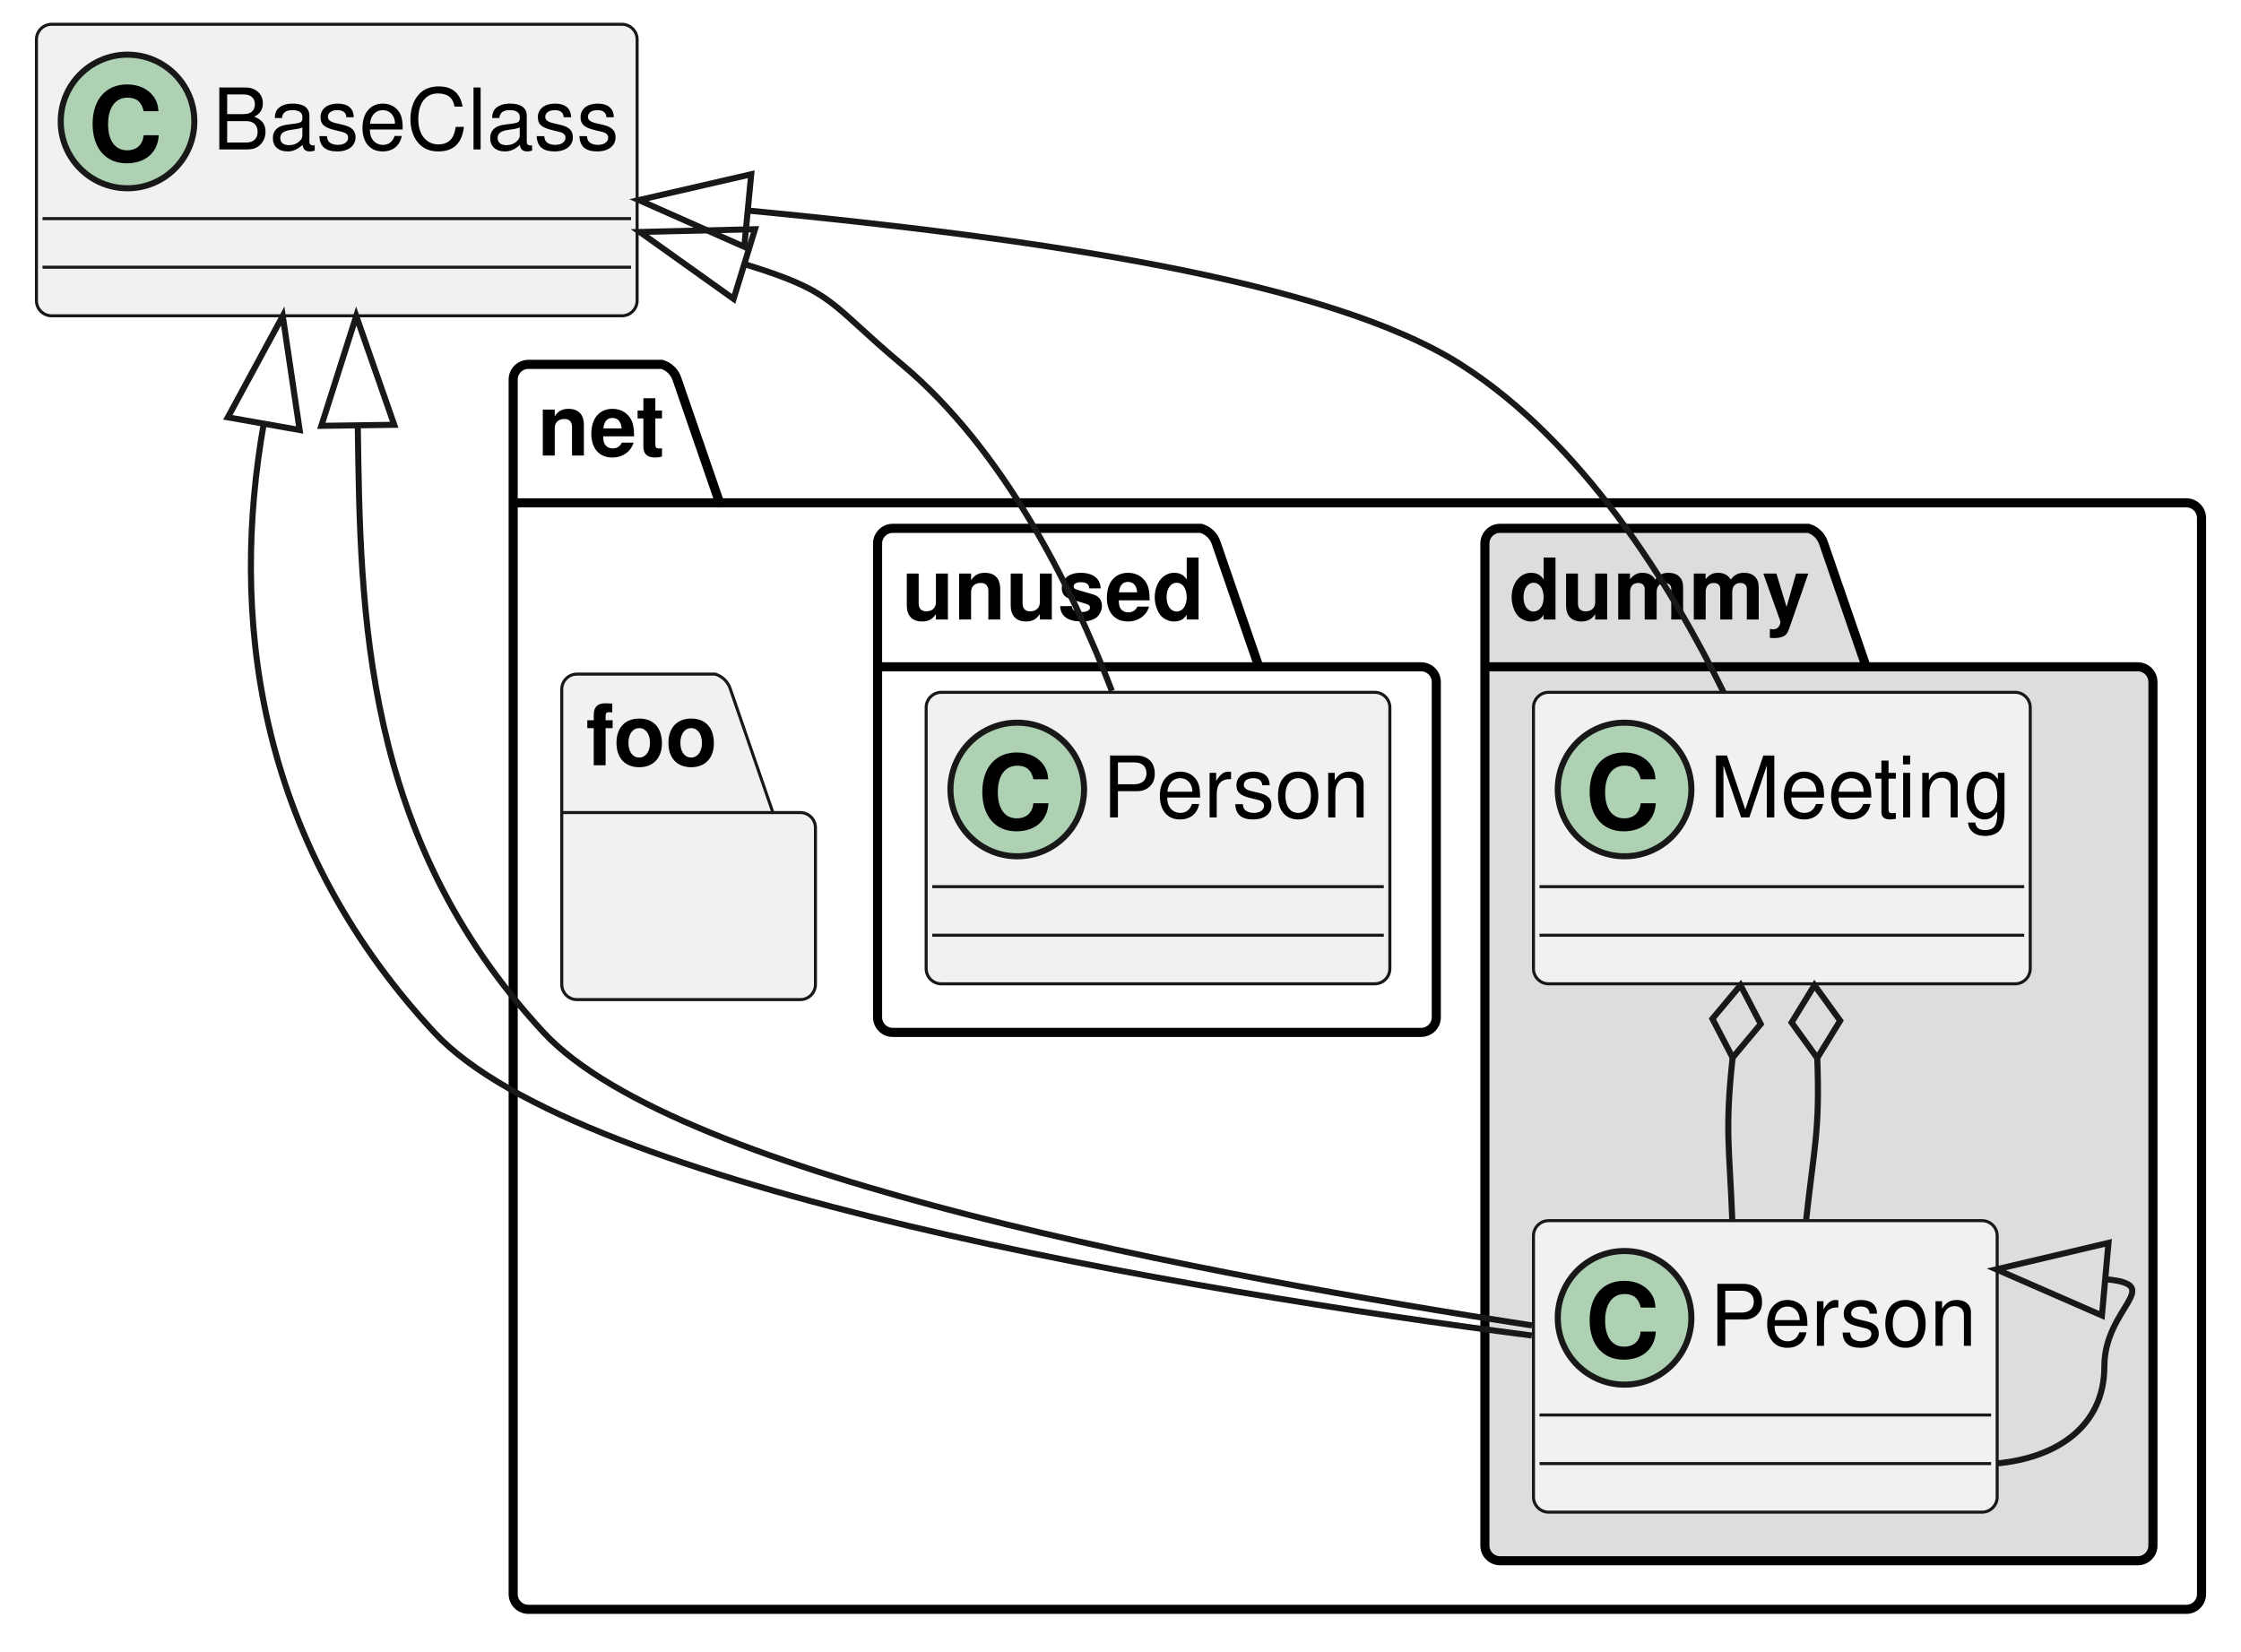
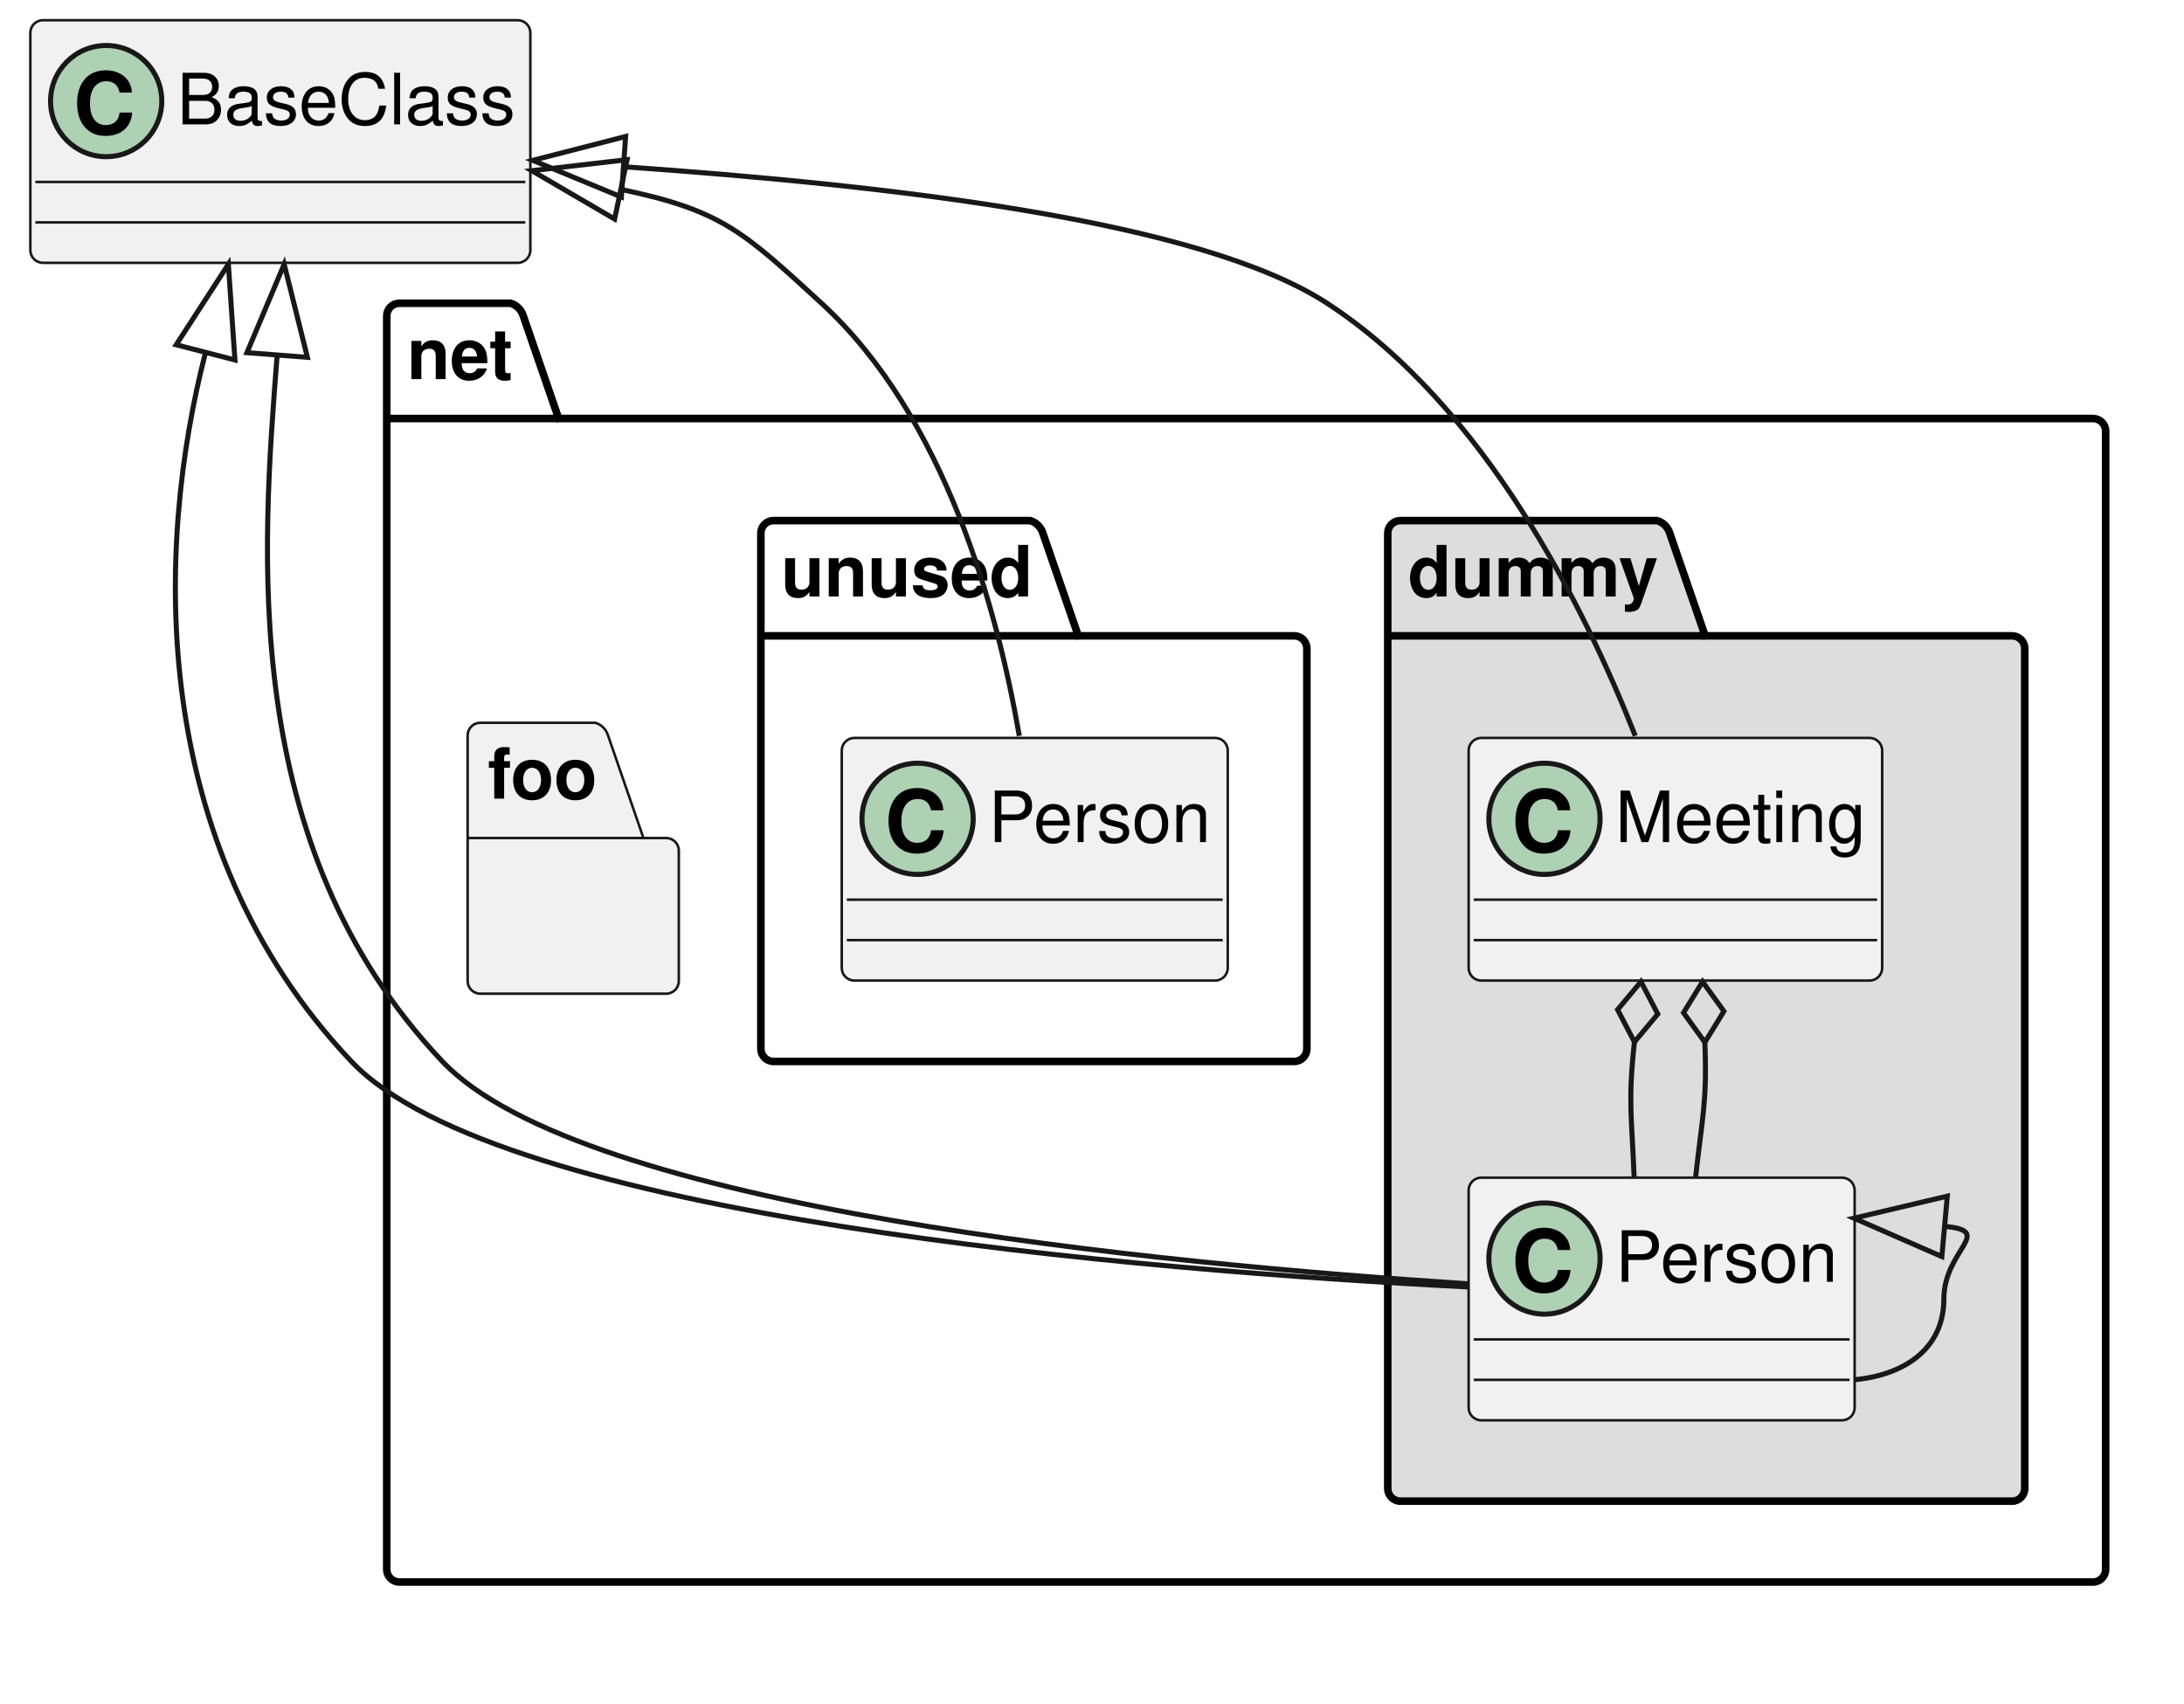
- <svg xmlns="http://www.w3.org/2000/svg" contentStyleType="text/css" data-diagram-type="CLASS" height="272px" preserveAspectRatio="none" style="width:369px;height:272px;background:#FFFFFF;" version="1.1" viewBox="0 0 369 272" width="369px" zoomAndPan="magnify">
+ <svg xmlns="http://www.w3.org/2000/svg" version="1.1" data-diagram-type="CLASS" style="width:432px;height:337px;background:#FFFFFF;" width="432px" height="337px" viewBox="0 0 432 337" zoomAndPan="magnify" preserveAspectRatio="none" contentStyleType="text/css">
  <defs />
-   <g>
-     <g class="cluster" data-entity="net" data-source-line="10" data-uid="ent0005" id="cluster_net">
-       <path d="M87,60 L109,60 A3.75,3.75 0 0 1 111.5,62.5 L118.5,82.8 L360,82.8 A2.5,2.5 0 0 1 362.5,85.3 L362.5,262.5 A2.5,2.5 0 0 1 360,265 L87,265 A2.5,2.5 0 0 1 84.5,262.5 L84.5,62.5 A2.5,2.5 0 0 1 87,60" fill="none" style="stroke:#000000;stroke-width:1.5;" />
-       <line style="stroke:#000000;stroke-width:1.5;" x1="84.5" x2="118.5" y1="82.8" y2="82.8" />
-       <text fill="#000000" font-family="Nimbus Sans" font-size="14" font-weight="bold" lengthAdjust="spacing" textLength="21" x="88.5" y="75.006">net</text>
+   <g font-family="sans-serif" lengthAdjust="spacing">
+     <g class="cluster" data-qualified-name="net" id="ent0004" data-source-line="10">
+       <path d="M79,60 L101,60 A3.75,3.75 0 0 1 103.5,62.5 L110.5,82.8 L414,82.8 A2.5,2.5 0 0 1 416.5,85.3 L416.5,310.5 A2.5,2.5 0 0 1 414,313 L79,313 A2.5,2.5 0 0 1 76.5,310.5 L76.5,62.5 A2.5,2.5 0 0 1 79,60" style="stroke:#000;stroke-width:1.5;" fill="none" />
+       <line x1="76.5" y1="82.8" x2="110.5" y2="82.8" style="stroke:#000;stroke-width:1.5;" />
+       <text x="80.5" y="75.006" fill="#000" font-size="14" textLength="21" font-weight="700" font-family="Nimbus Sans">net</text>
    </g>
-     <g class="cluster" data-entity="dummy" data-source-line="9" data-uid="ent0003" id="cluster_dummy">
-       <path d="M247,87 L297.784,87 A3.75,3.75 0 0 1 300.284,89.5 L307.284,109.8 L352,109.8 A2.5,2.5 0 0 1 354.5,112.3 L354.5,254.5 A2.5,2.5 0 0 1 352,257 L247,257 A2.5,2.5 0 0 1 244.5,254.5 L244.5,89.5 A2.5,2.5 0 0 1 247,87" fill="#DDDDDD" style="stroke:#000000;stroke-width:1.5;" />
-       <line style="stroke:#000000;stroke-width:1.5;" x1="244.5" x2="307.284" y1="109.8" y2="109.8" />
-       <text fill="#000000" font-family="Nimbus Sans" font-size="14" font-weight="bold" lengthAdjust="spacing" textLength="49.784" x="248.5" y="102.006">dummy</text>
+     <g class="cluster" data-qualified-name="net.dummy" id="ent0002" data-source-line="9">
+       <path d="M277,103 L327.784,103 A3.75,3.75 0 0 1 330.284,105.5 L337.284,125.8 L398,125.8 A2.5,2.5 0 0 1 400.5,128.3 L400.5,294.5 A2.5,2.5 0 0 1 398,297 L277,297 A2.5,2.5 0 0 1 274.5,294.5 L274.5,105.5 A2.5,2.5 0 0 1 277,103" style="stroke:#000;stroke-width:1.5;" fill="#DDD" />
+       <line x1="274.5" y1="125.8" x2="337.284" y2="125.8" style="stroke:#000;stroke-width:1.5;" />
+       <text x="278.5" y="118.006" fill="#000" font-size="14" textLength="49.784" font-weight="700" font-family="Nimbus Sans">dummy</text>
    </g>
-     <g class="cluster" data-entity="unused" data-source-line="24" data-uid="ent0015" id="cluster_unused">
-       <path d="M147,87 L197.784,87 A3.75,3.75 0 0 1 200.284,89.5 L207.284,109.8 L234,109.8 A2.5,2.5 0 0 1 236.5,112.3 L236.5,167.5 A2.5,2.5 0 0 1 234,170 L147,170 A2.5,2.5 0 0 1 144.5,167.5 L144.5,89.5 A2.5,2.5 0 0 1 147,87" fill="none" style="stroke:#000000;stroke-width:1.5;" />
-       <line style="stroke:#000000;stroke-width:1.5;" x1="144.5" x2="207.284" y1="109.8" y2="109.8" />
-       <text fill="#000000" font-family="Nimbus Sans" font-size="14" font-weight="bold" lengthAdjust="spacing" textLength="49.784" x="148.5" y="102.006">unused</text>
+     <g class="cluster" data-qualified-name="net.unused" id="ent0014" data-source-line="24">
+       <path d="M153,103 L203.784,103 A3.75,3.75 0 0 1 206.284,105.5 L213.284,125.8 L256,125.8 A2.5,2.5 0 0 1 258.5,128.3 L258.5,207.5 A2.5,2.5 0 0 1 256,210 L153,210 A2.5,2.5 0 0 1 150.5,207.5 L150.5,105.5 A2.5,2.5 0 0 1 153,103" style="stroke:#000;stroke-width:1.5;" fill="none" />
+       <line x1="150.5" y1="125.8" x2="213.284" y2="125.8" style="stroke:#000;stroke-width:1.5;" />
+       <text x="154.5" y="118.006" fill="#000" font-size="14" textLength="49.784" font-weight="700" font-family="Nimbus Sans">unused</text>
    </g>
-     <g class="entity" data-entity="BaseClass" data-source-line="7" data-uid="ent0002" id="entity_BaseClass">
-       <rect fill="#F1F1F1" height="48" rx="2.5" ry="2.5" style="stroke:#181818;stroke-width:0.5;" width="98.906" x="6" y="4" />
-       <ellipse cx="21" cy="20" fill="#ADD1B2" rx="11" ry="11" style="stroke:#181818;stroke-width:1;" />
-       <path d="M26.094,18.312 C26.016,17.234 25.781,16.562 25.266,15.859 C24.312,14.594 22.781,13.906 20.922,13.906 C17.422,13.906 15.25,16.406 15.25,20.406 C15.25,24.406 17.406,26.891 20.859,26.891 C23.953,26.891 25.984,25.109 26.141,22.266 L23.656,22.266 C23.5,23.844 22.5,24.75 20.922,24.75 C18.953,24.75 17.797,23.156 17.797,20.453 C17.797,17.719 19,16.078 21.016,16.078 C22.484,16.078 23.328,16.797 23.656,18.312 L26.094,18.312 Z " fill="#000000" />
-       <text fill="#000000" font-family="Nimbus Sans" font-size="14" lengthAdjust="spacing" textLength="66.906" x="35" y="24.606">BaseClass</text>
-       <line style="stroke:#181818;stroke-width:0.5;" x1="7" x2="103.906" y1="36" y2="36" />
-       <line style="stroke:#181818;stroke-width:0.5;" x1="7" x2="103.906" y1="44" y2="44" />
+     <g class="entity" data-qualified-name="BaseClass" id="ent0001" data-source-line="7">
+       <rect x="6" y="4" width="98.906" height="48" fill="#F1F1F1" style="stroke:#181818;stroke-width:0.5;" rx="2.5" ry="2.5" />
+       <ellipse cx="21" cy="20" rx="11" ry="11" fill="#ADD1B2" style="stroke:#181818;stroke-width:1;" />
+       <path d="M26.094,18.313 C26.016,17.234 25.781,16.563 25.266,15.859 C24.313,14.594 22.781,13.906 20.922,13.906 C17.422,13.906 15.25,16.406 15.25,20.406 C15.25,24.406 17.406,26.891 20.859,26.891 C23.953,26.891 25.984,25.109 26.141,22.266 L23.656,22.266 C23.5,23.844 22.5,24.75 20.922,24.75 C18.953,24.75 17.797,23.156 17.797,20.453 C17.797,17.719 19,16.078 21.016,16.078 C22.484,16.078 23.328,16.797 23.656,18.313 L26.094,18.313 Z " fill="#000" />
+       <text x="35" y="24.606" fill="#000" font-size="14" textLength="66.906" font-family="Nimbus Sans">BaseClass</text>
+       <line x1="7" y1="36" x2="103.906" y2="36" style="stroke:#181818;stroke-width:0.5;" />
+       <line x1="7" y1="44" x2="103.906" y2="44" style="stroke:#181818;stroke-width:0.5;" />
    </g>
-     <path d="M95,111 L117.77,111 A3.75,3.75 0 0 1 120.27,113.5 L127.27,133.8 L131.77,133.8 A2.5,2.5 0 0 1 134.27,136.3 L134.27,162.1 A2.5,2.5 0 0 1 131.77,164.6 L95,164.6 A2.5,2.5 0 0 1 92.5,162.1 L92.5,113.5 A2.5,2.5 0 0 1 95,111" fill="#F1F1F1" style="stroke:#181818;stroke-width:0.5;" />
-     <line style="stroke:#181818;stroke-width:0.5;" x1="92.5" x2="127.27" y1="133.8" y2="133.8" />
-     <text fill="#000000" font-family="Nimbus Sans" font-size="14" font-weight="bold" lengthAdjust="spacing" textLength="21.77" x="96.5" y="126.006">foo</text>
-     <g class="entity" data-entity="Person" data-source-line="10" data-uid="ent0004" id="entity_Person">
-       <rect fill="#F1F1F1" height="48" rx="2.5" ry="2.5" style="stroke:#181818;stroke-width:0.5;" width="76.352" x="252.5" y="201" />
-       <ellipse cx="267.5" cy="217" fill="#ADD1B2" rx="11" ry="11" style="stroke:#181818;stroke-width:1;" />
-       <path d="M272.594,215.312 C272.516,214.234 272.281,213.562 271.766,212.859 C270.812,211.594 269.281,210.906 267.422,210.906 C263.922,210.906 261.75,213.406 261.75,217.406 C261.75,221.406 263.906,223.891 267.359,223.891 C270.453,223.891 272.484,222.109 272.641,219.266 L270.156,219.266 C270,220.844 269,221.75 267.422,221.75 C265.453,221.75 264.297,220.156 264.297,217.453 C264.297,214.719 265.5,213.078 267.516,213.078 C268.984,213.078 269.828,213.797 270.156,215.312 L272.594,215.312 Z " fill="#000000" />
-       <text fill="#000000" font-family="Nimbus Sans" font-size="14" lengthAdjust="spacing" textLength="44.352" x="281.5" y="221.606">Person</text>
-       <line style="stroke:#181818;stroke-width:0.5;" x1="253.5" x2="327.852" y1="233" y2="233" />
-       <line style="stroke:#181818;stroke-width:0.5;" x1="253.5" x2="327.852" y1="241" y2="241" />
+     <path d="M95,143 L117.77,143 A3.75,3.75 0 0 1 120.27,145.5 L127.27,165.8 L131.77,165.8 A2.5,2.5 0 0 1 134.27,168.3 L134.27,194.1 A2.5,2.5 0 0 1 131.77,196.6 L95,196.6 A2.5,2.5 0 0 1 92.5,194.1 L92.5,145.5 A2.5,2.5 0 0 1 95,143" style="stroke:#181818;stroke-width:0.5;" fill="#F1F1F1" />
+     <line x1="92.5" y1="165.8" x2="127.27" y2="165.8" style="stroke:#181818;stroke-width:0.5;" />
+     <text x="96.5" y="158.006" fill="#000" font-size="14" textLength="21.77" font-weight="700" font-family="Nimbus Sans">foo</text>
+     <g class="entity" data-qualified-name="net.dummy.Person" id="ent0003" data-source-line="10">
+       <rect x="290.5" y="233" width="76.352" height="48" fill="#F1F1F1" style="stroke:#181818;stroke-width:0.5;" rx="2.5" ry="2.5" />
+       <ellipse cx="305.5" cy="249" rx="11" ry="11" fill="#ADD1B2" style="stroke:#181818;stroke-width:1;" />
+       <path d="M310.594,247.313 C310.516,246.234 310.281,245.563 309.766,244.859 C308.813,243.594 307.281,242.906 305.422,242.906 C301.922,242.906 299.75,245.406 299.75,249.406 C299.75,253.406 301.906,255.891 305.359,255.891 C308.453,255.891 310.484,254.109 310.641,251.266 L308.156,251.266 C308,252.844 307,253.75 305.422,253.75 C303.453,253.75 302.297,252.156 302.297,249.453 C302.297,246.719 303.5,245.078 305.516,245.078 C306.984,245.078 307.828,245.797 308.156,247.313 L310.594,247.313 Z " fill="#000" />
+       <text x="319.5" y="253.606" fill="#000" font-size="14" textLength="44.352" font-family="Nimbus Sans">Person</text>
+       <line x1="291.5" y1="265" x2="365.852" y2="265" style="stroke:#181818;stroke-width:0.5;" />
+       <line x1="291.5" y1="273" x2="365.852" y2="273" style="stroke:#181818;stroke-width:0.5;" />
    </g>
-     <g class="entity" data-entity="Meeting" data-source-line="11" data-uid="ent0007" id="entity_Meeting">
-       <rect fill="#F1F1F1" height="48" rx="2.5" ry="2.5" style="stroke:#181818;stroke-width:0.5;" width="81.798" x="252.5" y="114" />
-       <ellipse cx="267.5" cy="130" fill="#ADD1B2" rx="11" ry="11" style="stroke:#181818;stroke-width:1;" />
-       <path d="M272.594,128.312 C272.516,127.234 272.281,126.562 271.766,125.859 C270.812,124.594 269.281,123.906 267.422,123.906 C263.922,123.906 261.75,126.406 261.75,130.406 C261.75,134.406 263.906,136.891 267.359,136.891 C270.453,136.891 272.484,135.109 272.641,132.266 L270.156,132.266 C270,133.844 269,134.75 267.422,134.75 C265.453,134.75 264.297,133.156 264.297,130.453 C264.297,127.719 265.5,126.078 267.516,126.078 C268.984,126.078 269.828,126.797 270.156,128.312 L272.594,128.312 Z " fill="#000000" />
-       <text fill="#000000" font-family="Nimbus Sans" font-size="14" lengthAdjust="spacing" textLength="49.798" x="281.5" y="134.606">Meeting</text>
-       <line style="stroke:#181818;stroke-width:0.5;" x1="253.5" x2="333.298" y1="146" y2="146" />
-       <line style="stroke:#181818;stroke-width:0.5;" x1="253.5" x2="333.298" y1="154" y2="154" />
+     <g class="entity" data-qualified-name="net.dummy.Meeting" id="ent0006" data-source-line="11">
+       <rect x="290.5" y="146" width="81.798" height="48" fill="#F1F1F1" style="stroke:#181818;stroke-width:0.5;" rx="2.5" ry="2.5" />
+       <ellipse cx="305.5" cy="162" rx="11" ry="11" fill="#ADD1B2" style="stroke:#181818;stroke-width:1;" />
+       <path d="M310.594,160.313 C310.516,159.234 310.281,158.563 309.766,157.859 C308.813,156.594 307.281,155.906 305.422,155.906 C301.922,155.906 299.75,158.406 299.75,162.406 C299.75,166.406 301.906,168.891 305.359,168.891 C308.453,168.891 310.484,167.109 310.641,164.266 L308.156,164.266 C308,165.844 307,166.75 305.422,166.75 C303.453,166.75 302.297,165.156 302.297,162.453 C302.297,159.719 303.5,158.078 305.516,158.078 C306.984,158.078 307.828,158.797 308.156,160.313 L310.594,160.313 Z " fill="#000" />
+       <text x="319.5" y="166.606" fill="#000" font-size="14" textLength="49.798" font-family="Nimbus Sans">Meeting</text>
+       <line x1="291.5" y1="178" x2="371.298" y2="178" style="stroke:#181818;stroke-width:0.5;" />
+       <line x1="291.5" y1="186" x2="371.298" y2="186" style="stroke:#181818;stroke-width:0.5;" />
    </g>
-     <g class="entity" data-entity="Person" data-source-line="24" data-uid="ent0014" id="entity_Person">
-       <rect fill="#F1F1F1" height="48" rx="2.5" ry="2.5" style="stroke:#181818;stroke-width:0.5;" width="76.352" x="152.5" y="114" />
-       <ellipse cx="167.5" cy="130" fill="#ADD1B2" rx="11" ry="11" style="stroke:#181818;stroke-width:1;" />
-       <path d="M172.594,128.312 C172.516,127.234 172.281,126.562 171.766,125.859 C170.812,124.594 169.281,123.906 167.422,123.906 C163.922,123.906 161.75,126.406 161.75,130.406 C161.75,134.406 163.906,136.891 167.359,136.891 C170.453,136.891 172.484,135.109 172.641,132.266 L170.156,132.266 C170,133.844 169,134.75 167.422,134.75 C165.453,134.75 164.297,133.156 164.297,130.453 C164.297,127.719 165.5,126.078 167.516,126.078 C168.984,126.078 169.828,126.797 170.156,128.312 L172.594,128.312 Z " fill="#000000" />
-       <text fill="#000000" font-family="Nimbus Sans" font-size="14" lengthAdjust="spacing" textLength="44.352" x="181.5" y="134.606">Person</text>
-       <line style="stroke:#181818;stroke-width:0.5;" x1="153.5" x2="227.852" y1="146" y2="146" />
-       <line style="stroke:#181818;stroke-width:0.5;" x1="153.5" x2="227.852" y1="154" y2="154" />
+     <g class="entity" data-qualified-name="net.unused.Person" id="ent0013" data-source-line="24">
+       <rect x="166.5" y="146" width="76.352" height="48" fill="#F1F1F1" style="stroke:#181818;stroke-width:0.5;" rx="2.5" ry="2.5" />
+       <ellipse cx="181.5" cy="162" rx="11" ry="11" fill="#ADD1B2" style="stroke:#181818;stroke-width:1;" />
+       <path d="M186.594,160.313 C186.516,159.234 186.281,158.563 185.766,157.859 C184.813,156.594 183.281,155.906 181.422,155.906 C177.922,155.906 175.75,158.406 175.75,162.406 C175.75,166.406 177.906,168.891 181.359,168.891 C184.453,168.891 186.484,167.109 186.641,164.266 L184.156,164.266 C184,165.844 183,166.75 181.422,166.75 C179.453,166.75 178.297,165.156 178.297,162.453 C178.297,159.719 179.5,158.078 181.516,158.078 C182.984,158.078 183.828,158.797 184.156,160.313 L186.594,160.313 Z " fill="#000" />
+       <text x="195.5" y="166.606" fill="#000" font-size="14" textLength="44.352" font-family="Nimbus Sans">Person</text>
+       <line x1="167.5" y1="178" x2="241.852" y2="178" style="stroke:#181818;stroke-width:0.5;" />
+       <line x1="167.5" y1="186" x2="241.852" y2="186" style="stroke:#181818;stroke-width:0.5;" />
    </g>
-     <g class="link" data-entity-1="BaseClass" data-entity-2="Person" data-uid="lnk6" id="link_BaseClass_Person">
-       <polygon fill="none" points="46.557,52.036,37.519,68.719,49.336,70.805,46.557,52.036" style="stroke:#181818;stroke-width:1;" />
-       <path d="M43.428,69.762 C37.964,100.711 41.677,137.813 71.5,170 C95.358,195.749 195.909,212.641 252.226,219.915" fill="none" style="stroke:#181818;stroke-width:1;" />
+     <g class="link" data-entity-1="ent0001" data-entity-2="ent0003" id="lnk5" data-link-type="extension">
+       <polygon points="45.169,52.288,34.852,68.212,46.47,71.217,45.169,52.288" fill="none" style="stroke:#181818;stroke-width:1;stroke-linejoin:miter;stroke-miterlimit:10;" />
+       <path d="M40.661,69.715 C30.743,108.061 28.903,167.082 69.5,210 C98.727,240.898 225.668,251.346 290.452,254.622" style="stroke:#181818;stroke-width:1;" fill="none" />
    </g>
-     <g class="link" data-entity-1="Meeting" data-entity-2="Person" data-uid="lnk8" id="link_Meeting_Person">
-       <polygon fill="none" points="286.589,162.227,281.965,167.76,285.293,174.156,289.918,168.624,286.589,162.227" style="stroke:#181818;stroke-width:1;" />
-       <path d="M285.293,174.156 C283.991,186.15 284.772,188.812 285.23,200.802" fill="none" style="stroke:#181818;stroke-width:1;" />
+     <g class="link" data-entity-1="ent0006" data-entity-2="ent0003" id="lnk7" data-link-type="aggregation">
+       <polygon points="324.589,194.227,319.965,199.76,323.293,206.156,327.918,200.624,324.589,194.227" fill="none" style="stroke:#181818;stroke-width:1;stroke-linejoin:miter;stroke-miterlimit:10;" />
+       <path d="M323.293,206.156 C321.991,218.15 322.772,220.812 323.23,232.801" style="stroke:#181818;stroke-width:1;" fill="none" />
    </g>
-     <g class="link" data-entity-1="BaseClass" data-entity-2="Meeting" data-uid="lnk9" id="link_BaseClass_Meeting">
-       <polygon fill="none" points="105.205,32.948,122.55,40.638,123.696,28.693,105.205,32.948" style="stroke:#181818;stroke-width:1;" />
-       <path d="M123.123,34.665 C170.087,39.168 218.593,46.051 240.5,60 C260.623,72.813 275.112,96.3 283.801,113.978" fill="none" style="stroke:#181818;stroke-width:1;" />
+     <g class="link" data-entity-1="ent0001" data-entity-2="ent0006" id="lnk8" data-link-type="extension">
+       <polygon points="105.373,31.728,122.908,38.974,123.749,27.004,105.373,31.728" fill="none" style="stroke:#181818;stroke-width:1;stroke-linejoin:miter;stroke-miterlimit:10;" />
+       <path d="M123.328,32.989 C176.13,36.697 237.307,43.583 262.5,60 C293.648,80.298 313.413,120.104 323.461,145.583" style="stroke:#181818;stroke-width:1;" fill="none" />
    </g>
-     <g class="link" data-entity-1="Person" data-entity-2="Person" data-uid="lnk11" id="link_Person_Person">
-       <polygon fill="none" points="328.714,209.017,346.102,216.61,347.18,204.659,328.714,209.017" style="stroke:#181818;stroke-width:1;" />
-       <path d="M346.641,210.635 C356.762,211.548 346.5,215.258 346.5,225 C346.5,234.742 338.835,240.07 328.714,240.983" fill="none" style="stroke:#181818;stroke-width:1;" />
+     <g class="link" data-entity-1="ent0003" data-entity-2="ent0003" id="lnk10" data-link-type="extension">
+       <polygon points="366.714,241.017,384.102,248.61,385.18,236.659,366.714,241.017" fill="none" style="stroke:#181818;stroke-width:1;stroke-linejoin:miter;stroke-miterlimit:10;" />
+       <path d="M384.641,242.635 C394.762,243.548 384.5,247.258 384.5,257 C384.5,266.742 376.835,272.07 366.714,272.983" style="stroke:#181818;stroke-width:1;" fill="none" />
    </g>
-     <g class="link" data-entity-1="BaseClass" data-entity-2="Person" data-uid="lnk12" id="link_BaseClass_Person">
-       <polygon fill="none" points="58.658,52.036,52.912,70.119,64.91,69.95,58.658,52.036" style="stroke:#181818;stroke-width:1;" />
-       <path d="M58.911,70.034 C59.347,100.983 59.677,137.813 89.5,170 C111.695,193.955 200.263,210.243 252.242,218.254" fill="none" style="stroke:#181818;stroke-width:1;" />
+     <g class="link" data-entity-1="ent0001" data-entity-2="ent0003" id="lnk11" data-link-type="extension">
+       <polygon points="56.209,52.288,48.842,69.773,60.806,70.696,56.209,52.288" fill="none" style="stroke:#181818;stroke-width:1;stroke-linejoin:miter;stroke-miterlimit:10;" />
+       <path d="M54.824,70.235 C51.866,108.581 46.903,167.082 87.5,210 C115.059,239.135 229.498,250.087 290.342,253.989" style="stroke:#181818;stroke-width:1;" fill="none" />
    </g>
-     <g class="link" data-entity-1="Meeting" data-entity-2="Person" data-uid="lnk13" id="link_Meeting_Person">
-       <polygon fill="none" points="298.771,162.227,295.002,168.374,299.227,174.218,302.996,168.07,298.771,162.227" style="stroke:#181818;stroke-width:1;" />
-       <path d="M299.227,174.218 C299.683,186.212 298.712,188.812 297.408,200.802" fill="none" style="stroke:#181818;stroke-width:1;" />
+     <g class="link" data-entity-1="ent0006" data-entity-2="ent0003" id="lnk12" data-link-type="aggregation">
+       <polygon points="336.771,194.227,333.002,200.374,337.227,206.218,340.996,200.07,336.771,194.227" fill="none" style="stroke:#181818;stroke-width:1;stroke-linejoin:miter;stroke-miterlimit:10;" />
+       <path d="M337.227,206.218 C337.684,218.212 336.712,220.812 335.408,232.801" style="stroke:#181818;stroke-width:1;" fill="none" />
    </g>
-     <g class="link" data-entity-1="BaseClass" data-entity-2="Person" data-uid="lnk16" id="link_BaseClass_Person">
-       <polygon fill="none" points="105.35,38.199,120.796,49.218,124.318,37.746,105.35,38.199" style="stroke:#181818;stroke-width:1;" />
-       <path d="M122.557,43.482 C137.638,48.112 136.229,49.735 148.5,60 C165.319,74.069 176.506,96.674 183.075,113.76" fill="none" style="stroke:#181818;stroke-width:1;" />
+     <g class="link" data-entity-1="ent0001" data-entity-2="ent0013" id="lnk15" data-link-type="extension">
+       <polygon points="105.188,33.769,121.572,43.338,124.037,31.593,105.188,33.769" fill="none" style="stroke:#181818;stroke-width:1;stroke-linejoin:miter;stroke-miterlimit:10;" />
+       <path d="M122.805,37.466 C142.682,41.636 146.897,45.681 162.5,60 C187.004,82.488 197.349,120.897 201.62,145.599" style="stroke:#181818;stroke-width:1;" fill="none" />
    </g>
  </g>
</svg>
